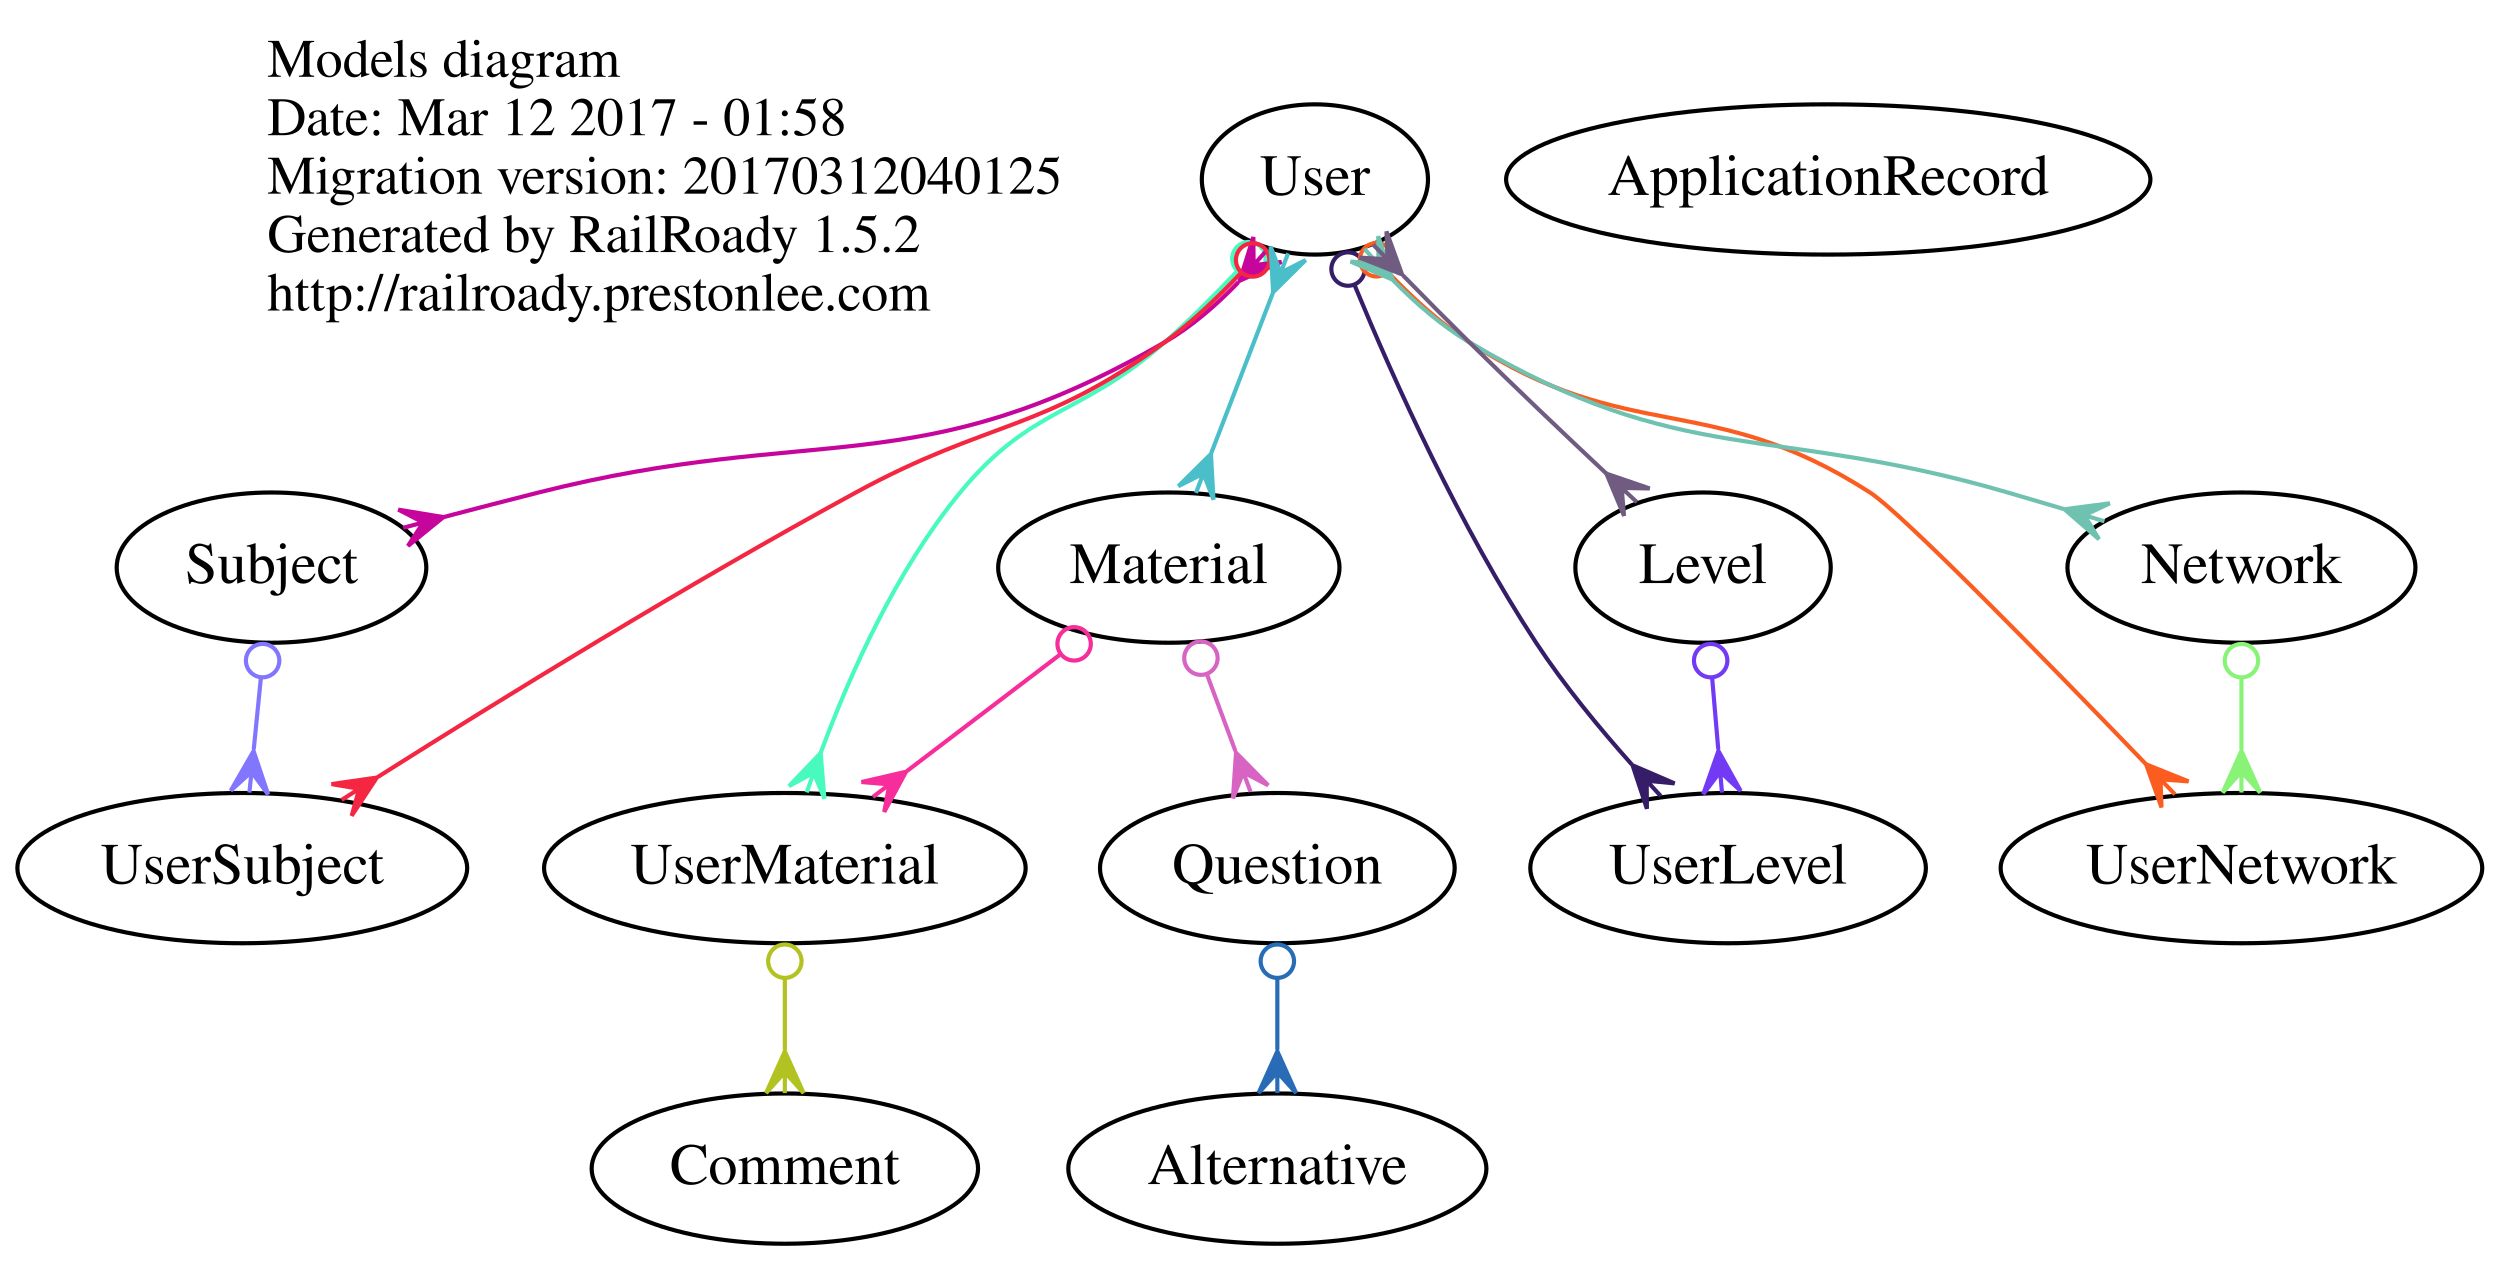
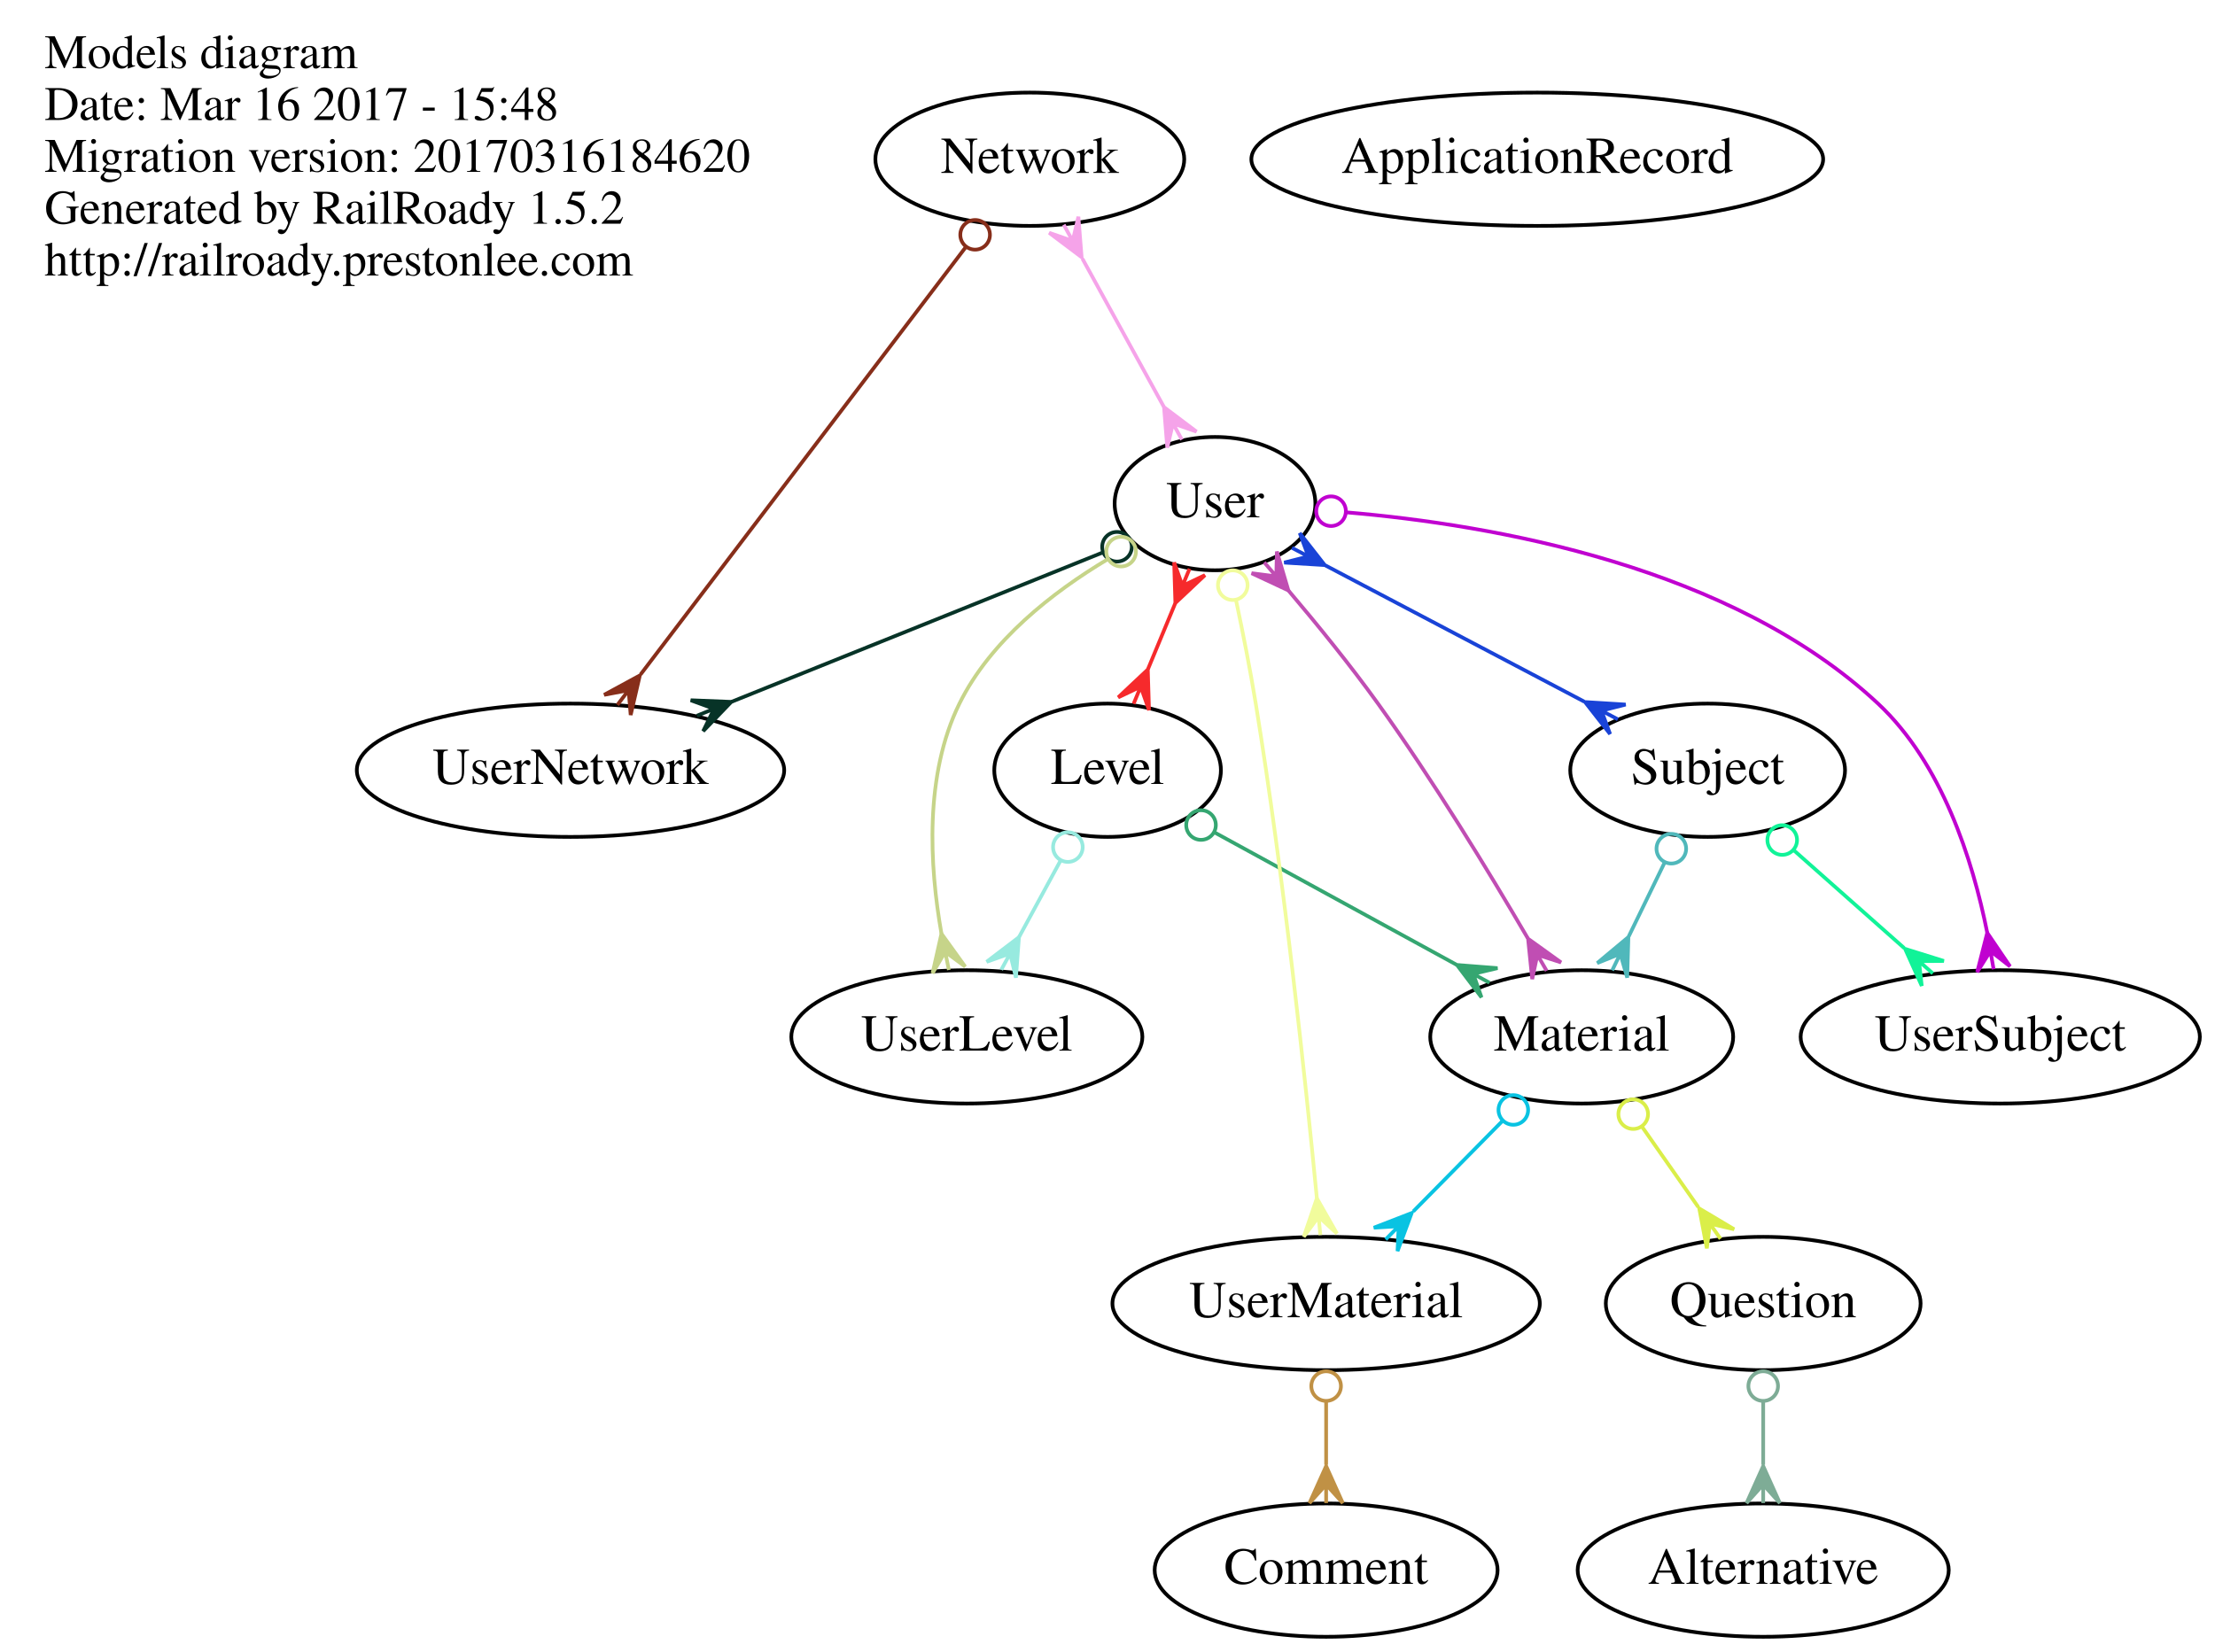
- <svg xmlns="http://www.w3.org/2000/svg" width="599pt" height="302pt" viewBox="0.00 0.00 598.79 302.00">
-   <g id="graph0" class="graph" transform="scale(1 1) rotate(0) translate(4 298)">
-     <polygon fill="none" stroke="none" points="-4,4 -4,-298 594.79,-298 594.79,4 -4,4" />
+ <svg xmlns="http://www.w3.org/2000/svg" width="598pt" height="446pt" viewBox="0.00 0.00 597.95 446.00">
+   <g id="graph0" class="graph" transform="scale(1 1) rotate(0) translate(4 442)">
+     <polygon fill="none" stroke="none" points="-4,4 -4,-442 593.945,-442 593.945,4 -4,4" />
    <g id="node1" class="node">
-       <text text-anchor="start" x="59.945" y="-279.6" font-family="Times,serif" font-size="13.00">Models diagram</text>
-       <text text-anchor="start" x="59.945" y="-265.6" font-family="Times,serif" font-size="13.00">Date: Mar 12 2017 - 01:58</text>
-       <text text-anchor="start" x="59.945" y="-251.6" font-family="Times,serif" font-size="13.00">Migration version: 20170312040125</text>
-       <text text-anchor="start" x="59.945" y="-237.6" font-family="Times,serif" font-size="13.00">Generated by RailRoady 1.5.2</text>
-       <text text-anchor="start" x="59.945" y="-223.6" font-family="Times,serif" font-size="13.00">http://railroady.prestonlee.com</text>
+       <text text-anchor="start" x="8" y="-423.6" font-family="Times,serif" font-size="13.00">Models diagram</text>
+       <text text-anchor="start" x="8" y="-409.6" font-family="Times,serif" font-size="13.00">Date: Mar 16 2017 - 15:48</text>
+       <text text-anchor="start" x="8" y="-395.6" font-family="Times,serif" font-size="13.00">Migration version: 20170316184620</text>
+       <text text-anchor="start" x="8" y="-381.6" font-family="Times,serif" font-size="13.00">Generated by RailRoady 1.5.2</text>
+       <text text-anchor="start" x="8" y="-367.6" font-family="Times,serif" font-size="13.00">http://railroady.prestonlee.com</text>
    </g>
    <g id="node2" class="node">
-       <ellipse fill="none" stroke="black" cx="183.945" cy="-18" rx="46.292" ry="18" />
-       <text text-anchor="middle" x="183.945" y="-14.3" font-family="Times,serif" font-size="14.00">Comment</text>
+       <ellipse fill="none" stroke="black" cx="150" cy="-234" rx="57.69" ry="18" />
+       <text text-anchor="middle" x="150" y="-230.3" font-family="Times,serif" font-size="14.00">UserNetwork</text>
    </g>
    <g id="node3" class="node">
-       <ellipse fill="none" stroke="black" cx="433.945" cy="-255" rx="77.187" ry="18" />
-       <text text-anchor="middle" x="433.945" y="-251.3" font-family="Times,serif" font-size="14.00">ApplicationRecord</text>
+       <ellipse fill="none" stroke="black" cx="257" cy="-162" rx="47.392" ry="18" />
+       <text text-anchor="middle" x="257" y="-158.3" font-family="Times,serif" font-size="14.00">UserLevel</text>
    </g>
    <g id="node4" class="node">
-       <ellipse fill="none" stroke="black" cx="310.945" cy="-255" rx="27.097" ry="18" />
-       <text text-anchor="middle" x="310.945" y="-251.3" font-family="Times,serif" font-size="14.00">User</text>
+       <ellipse fill="none" stroke="black" cx="295" cy="-234" rx="30.595" ry="18" />
+       <text text-anchor="middle" x="295" y="-230.3" font-family="Times,serif" font-size="14.00">Level</text>
+     </g>
+     <g id="edge1" class="edge">
+       <path fill="none" stroke="#97eadf" d="M282.348,-209.694C278.742,-203.05 274.79,-195.772 271.103,-188.979" />
+       <ellipse fill="none" stroke="#97eadf" cx="284.278" cy="-213.249" rx="4" ry="4" />
+       <polygon fill="#97eadf" stroke="#97eadf" points="271.067,-188.912 270.251,-177.977 268.681,-184.518 266.296,-180.124 266.296,-180.124 266.296,-180.124 268.681,-184.518 262.341,-182.271 271.067,-188.912 271.067,-188.912" />
+     </g>
+     <g id="node11" class="node">
+       <ellipse fill="none" stroke="black" cx="423" cy="-162" rx="40.893" ry="18" />
+       <text text-anchor="middle" x="423" y="-158.3" font-family="Times,serif" font-size="14.00">Material</text>
+     </g>
+     <g id="edge2" class="edge">
+       <path fill="none" stroke="#35a671" d="M323.947,-217.169C343.318,-206.576 368.883,-192.595 389.188,-181.491" />
+       <ellipse fill="none" stroke="#35a671" cx="320.223" cy="-219.206" rx="4" ry="4" />
+       <polygon fill="#35a671" stroke="#35a671" points="389.333,-181.412 400.266,-180.562 393.72,-179.013 398.107,-176.613 398.107,-176.613 398.107,-176.613 393.72,-179.013 395.948,-172.665 389.333,-181.412 389.333,-181.412" />
+     </g>
+     <g id="node5" class="node">
+       <ellipse fill="none" stroke="black" cx="354" cy="-18" rx="46.292" ry="18" />
+       <text text-anchor="middle" x="354" y="-14.3" font-family="Times,serif" font-size="14.00">Comment</text>
    </g>
    <g id="node6" class="node">
-       <ellipse fill="none" stroke="black" cx="183.945" cy="-90" rx="57.69" ry="18" />
-       <text text-anchor="middle" x="183.945" y="-86.3" font-family="Times,serif" font-size="14.00">UserMaterial</text>
+       <ellipse fill="none" stroke="black" cx="411" cy="-399" rx="77.187" ry="18" />
+       <text text-anchor="middle" x="411" y="-395.3" font-family="Times,serif" font-size="14.00">ApplicationRecord</text>
+     </g>
+     <g id="node7" class="node">
+       <ellipse fill="none" stroke="black" cx="354" cy="-90" rx="57.69" ry="18" />
+       <text text-anchor="middle" x="354" y="-86.3" font-family="Times,serif" font-size="14.00">UserMaterial</text>
+     </g>
+     <g id="edge3" class="edge">
+       <path fill="none" stroke="#c09145" d="M354,-63.64C354,-58.063 354,-52.132 354,-46.476" />
+       <ellipse fill="none" stroke="#c09145" cx="354" cy="-67.697" rx="4" ry="4" />
+       <polygon fill="#c09145" stroke="#c09145" points="354,-46.104 358.5,-36.104 354,-41.104 354,-36.104 354,-36.104 354,-36.104 354,-41.104 349.5,-36.104 354,-46.104 354,-46.104" />
+     </g>
+     <g id="node8" class="node">
+       <ellipse fill="none" stroke="black" cx="274" cy="-399" rx="41.693" ry="18" />
+       <text text-anchor="middle" x="274" y="-395.3" font-family="Times,serif" font-size="14.00">Network</text>
    </g>
    <g id="edge4" class="edge">
-       <path fill="none" stroke="#48fabe" d="M292.279,-232.955C286.882,-227.248 280.85,-221.211 274.945,-216 254.683,-198.12 243.127,-200.858 225.945,-180 210.66,-161.444 199.489,-136.398 192.527,-117.603" />
-       <ellipse fill="none" stroke="#48fabe" cx="295.13" cy="-236.03" rx="4" ry="4" />
-       <polygon fill="#48fabe" stroke="#48fabe" points="192.518,-117.576 193.424,-106.648 190.85,-112.862 189.182,-108.149 189.182,-108.149 189.182,-108.149 190.85,-112.862 184.94,-109.65 192.518,-117.576 192.518,-117.576" />
+       <path fill="none" stroke="#872e1a" d="M256.595,-375.12C233.473,-344.726 192.777,-291.231 168.917,-259.867" />
+       <ellipse fill="none" stroke="#872e1a" cx="259.235" cy="-378.591" rx="4" ry="4" />
+       <polygon fill="#872e1a" stroke="#872e1a" points="168.717,-259.603 166.244,-248.92 165.689,-255.624 162.662,-251.645 162.662,-251.645 162.662,-251.645 165.689,-255.624 159.081,-254.369 168.717,-259.603 168.717,-259.603" />
    </g>
-     <g id="node7" class="node">
-       <ellipse fill="none" stroke="black" cx="60.945" cy="-162" rx="37.093" ry="18" />
-       <text text-anchor="middle" x="60.945" y="-158.3" font-family="Times,serif" font-size="14.00">Subject</text>
+     <g id="node9" class="node">
+       <ellipse fill="none" stroke="black" cx="324" cy="-306" rx="27.097" ry="18" />
+       <text text-anchor="middle" x="324" y="-302.3" font-family="Times,serif" font-size="14.00">User</text>
    </g>
    <g id="edge5" class="edge">
-       <path fill="none" stroke="#c5059b" d="M292.596,-230.36C287.405,-224.963 281.395,-219.727 274.945,-216 215.584,-181.697 191.414,-196.802 124.945,-180 117.583,-178.139 109.759,-176.107 102.202,-174.115" />
-       <polygon fill="#c5059b" stroke="#c5059b" points="292.936,-230.743 296.204,-241.21 296.253,-234.484 299.571,-238.225 299.571,-238.225 299.571,-238.225 296.253,-234.484 302.938,-235.239 292.936,-230.743 292.936,-230.743" />
-       <polygon fill="#c5059b" stroke="#c5059b" points="102.148,-174.101 93.635,-167.189 97.315,-172.82 92.482,-171.538 92.482,-171.538 92.482,-171.538 97.315,-172.82 91.329,-175.888 102.148,-174.101 102.148,-174.101" />
+       <path fill="none" stroke="#f5a3e9" d="M288.222,-372.115C295.1,-359.598 303.324,-344.631 310.152,-332.204" />
+       <polygon fill="#f5a3e9" stroke="#f5a3e9" points="287.986,-372.545 279.227,-379.142 285.579,-376.927 283.171,-381.309 283.171,-381.309 283.171,-381.309 285.579,-376.927 287.115,-383.476 287.986,-372.545 287.986,-372.545" />
+       <polygon fill="#f5a3e9" stroke="#f5a3e9" points="310.24,-332.043 318.999,-325.446 312.648,-327.661 315.056,-323.279 315.056,-323.279 315.056,-323.279 312.648,-327.661 311.112,-321.112 310.24,-332.043 310.24,-332.043" />
    </g>
-     <g id="node9" class="node">
-       <ellipse fill="none" stroke="black" cx="53.945" cy="-90" rx="53.891" ry="18" />
-       <text text-anchor="middle" x="53.945" y="-86.3" font-family="Times,serif" font-size="14.00">UserSubject</text>
+     <g id="edge8" class="edge">
+       <path fill="none" stroke="#073327" d="M293.47,-292.718C265.758,-281.569 224.586,-265.006 193.446,-252.478" />
+       <ellipse fill="none" stroke="#073327" cx="297.542" cy="-294.356" rx="4" ry="4" />
+       <polygon fill="#073327" stroke="#073327" points="193.408,-252.463 185.81,-244.556 188.769,-250.597 184.13,-248.731 184.13,-248.731 184.13,-248.731 188.769,-250.597 182.451,-252.905 193.408,-252.463 193.408,-252.463" />
    </g>
-     <g id="edge1" class="edge">
-       <path fill="none" stroke="#f42642" d="M293.139,-232.517C287.682,-226.713 281.404,-220.735 274.945,-216 245.448,-194.376 233.067,-197.49 200.945,-180 160.697,-158.086 115.823,-130.426 86.366,-111.806" />
-       <ellipse fill="none" stroke="#f42642" cx="296.025" cy="-235.712" rx="4" ry="4" />
-       <polygon fill="#f42642" stroke="#f42642" points="86.185,-111.692 80.152,-102.535 81.963,-109.013 77.741,-106.334 77.741,-106.334 77.741,-106.334 81.963,-109.013 75.33,-110.134 86.185,-111.692 86.185,-111.692" />
+     <g id="edge7" class="edge">
+       <path fill="none" stroke="#c6d489" d="M295.011,-290.973C280.118,-282.067 263.378,-269 255,-252 245.532,-232.789 246.9,-208.298 250.148,-189.872" />
+       <ellipse fill="none" stroke="#c6d489" cx="298.65" cy="-293.037" rx="4" ry="4" />
+       <polygon fill="#c6d489" stroke="#c6d489" points="250.148,-189.869 256.557,-180.972 251.148,-184.97 252.148,-180.071 252.148,-180.071 252.148,-180.071 251.148,-184.97 247.739,-179.171 250.148,-189.869 250.148,-189.869" />
+     </g>
+     <g id="edge11" class="edge">
+       <path fill="none" stroke="#f62a2c" d="M313.252,-279.056C310.85,-273.258 308.3,-267.104 305.892,-261.291" />
+       <polygon fill="#f62a2c" stroke="#f62a2c" points="313.3,-279.172 312.97,-290.133 315.214,-283.792 317.127,-288.411 317.127,-288.411 317.127,-288.411 315.214,-283.792 321.285,-286.689 313.3,-279.172 313.3,-279.172" />
+       <polygon fill="#f62a2c" stroke="#f62a2c" points="305.852,-261.195 306.182,-250.234 303.938,-256.575 302.025,-251.956 302.025,-251.956 302.025,-251.956 303.938,-256.575 297.867,-253.679 305.852,-261.195 305.852,-261.195" />
+     </g>
+     <g id="edge9" class="edge">
+       <path fill="none" stroke="#f1fc9c" d="M329.681,-279.88C331.544,-271.092 333.515,-261.138 335,-252 342.583,-205.326 348.396,-150.571 351.497,-118.445" />
+       <ellipse fill="none" stroke="#f1fc9c" cx="328.794" cy="-283.975" rx="4" ry="4" />
+       <polygon fill="#f1fc9c" stroke="#f1fc9c" points="351.499,-118.417 356.923,-108.886 351.971,-113.439 352.443,-108.461 352.443,-108.461 352.443,-108.461 351.971,-113.439 347.963,-108.037 351.499,-118.417 351.499,-118.417" />
+     </g>
+     <g id="edge12" class="edge">
+       <path fill="none" stroke="#c04eb3" d="M343.834,-282.528C351.664,-273.3 360.55,-262.365 368,-252 382.805,-231.402 397.825,-206.791 408.42,-188.675" />
+       <polygon fill="#c04eb3" stroke="#c04eb3" points="343.808,-282.559 333.876,-287.207 340.548,-286.35 337.288,-290.141 337.288,-290.141 337.288,-290.141 340.548,-286.35 340.7,-293.075 343.808,-282.559 343.808,-282.559" />
+       <polygon fill="#c04eb3" stroke="#c04eb3" points="408.519,-188.503 417.426,-182.105 411.026,-184.176 413.532,-179.85 413.532,-179.85 413.532,-179.85 411.026,-184.176 409.638,-177.594 408.519,-188.503 408.519,-188.503" />
+     </g>
+     <g id="node12" class="node">
+       <ellipse fill="none" stroke="black" cx="536" cy="-162" rx="53.891" ry="18" />
+       <text text-anchor="middle" x="536" y="-158.3" font-family="Times,serif" font-size="14.00">UserSubject</text>
+     </g>
+     <g id="edge6" class="edge">
+       <path fill="none" stroke="#c001d0" d="M359.445,-303.647C399.249,-300.271 463.437,-288.99 503,-252 520.244,-235.877 528.523,-209.93 532.47,-190.201" />
+       <ellipse fill="none" stroke="#c001d0" cx="355.328" cy="-303.955" rx="4" ry="4" />
+       <polygon fill="#c001d0" stroke="#c001d0" points="532.486,-190.111 538.638,-181.034 533.345,-185.186 534.205,-180.26 534.205,-180.26 534.205,-180.26 533.345,-185.186 529.772,-179.486 532.486,-190.111 532.486,-190.111" />
+     </g>
+     <g id="node14" class="node">
+       <ellipse fill="none" stroke="black" cx="457" cy="-234" rx="37.093" ry="18" />
+       <text text-anchor="middle" x="457" y="-230.3" font-family="Times,serif" font-size="14.00">Subject</text>
+     </g>
+     <g id="edge10" class="edge">
+       <path fill="none" stroke="#1943d7" d="M353.733,-289.351C374.476,-278.434 402.18,-263.853 423.67,-252.542" />
+       <polygon fill="#1943d7" stroke="#1943d7" points="353.63,-289.405 342.685,-290.08 349.206,-291.734 344.781,-294.062 344.781,-294.062 344.781,-294.062 349.206,-291.734 346.877,-298.045 353.63,-289.405 353.63,-289.405" />
+       <polygon fill="#1943d7" stroke="#1943d7" points="423.911,-252.415 434.856,-251.74 428.336,-250.086 432.76,-247.758 432.76,-247.758 432.76,-247.758 428.336,-250.086 430.665,-243.776 423.911,-252.415 423.911,-252.415" />
    </g>
    <g id="node10" class="node">
-       <ellipse fill="none" stroke="black" cx="409.945" cy="-90" rx="47.392" ry="18" />
-       <text text-anchor="middle" x="409.945" y="-86.3" font-family="Times,serif" font-size="14.00">UserLevel</text>
+       <ellipse fill="none" stroke="black" cx="472" cy="-18" rx="50.091" ry="18" />
+       <text text-anchor="middle" x="472" y="-14.3" font-family="Times,serif" font-size="14.00">Alternative</text>
    </g>
-     <g id="edge2" class="edge">
-       <path fill="none" stroke="#351d68" d="M320.47,-229.645C329.955,-206.673 345.707,-171.723 363.945,-144 370.61,-133.869 379.046,-123.604 386.868,-114.841" />
-       <ellipse fill="none" stroke="#351d68" cx="318.888" cy="-233.534" rx="4" ry="4" />
-       <polygon fill="#351d68" stroke="#351d68" points="387.056,-114.636 397.129,-110.302 390.433,-110.949 393.811,-107.263 393.811,-107.263 393.811,-107.263 390.433,-110.949 390.493,-104.223 387.056,-114.636 387.056,-114.636" />
-     </g>
-     <g id="node11" class="node">
-       <ellipse fill="none" stroke="black" cx="275.945" cy="-162" rx="40.893" ry="18" />
-       <text text-anchor="middle" x="275.945" y="-158.3" font-family="Times,serif" font-size="14.00">Material</text>
-     </g>
-     <g id="edge8" class="edge">
-       <path fill="none" stroke="#4abec9" d="M300.867,-227.797C296.235,-215.752 290.75,-201.493 286.107,-189.422" />
-       <polygon fill="#4abec9" stroke="#4abec9" points="300.936,-227.976 300.326,-238.925 302.731,-232.642 304.526,-237.309 304.526,-237.309 304.526,-237.309 302.731,-232.642 308.726,-235.694 300.936,-227.976 300.936,-227.976" />
-       <polygon fill="#4abec9" stroke="#4abec9" points="286.032,-189.227 286.643,-178.278 284.238,-184.56 282.443,-179.893 282.443,-179.893 282.443,-179.893 284.238,-184.56 278.243,-181.509 286.032,-189.227 286.032,-189.227" />
-     </g>
-     <g id="node12" class="node">
-       <ellipse fill="none" stroke="black" cx="532.945" cy="-90" rx="57.69" ry="18" />
-       <text text-anchor="middle" x="532.945" y="-86.3" font-family="Times,serif" font-size="14.00">UserNetwork</text>
-     </g>
-     <g id="edge3" class="edge">
-       <path fill="none" stroke="#fb5d20" d="M328.407,-232.802C334.154,-226.777 340.892,-220.608 347.945,-216 386.092,-191.075 405.633,-204.67 443.945,-180 451.521,-175.122 486.279,-139.585 510.049,-114.921" />
-       <ellipse fill="none" stroke="#fb5d20" cx="325.71" cy="-235.76" rx="4" ry="4" />
-       <polygon fill="#fb5d20" stroke="#fb5d20" points="510.098,-114.869 520.274,-110.781 513.564,-111.265 517.03,-107.661 517.03,-107.661 517.03,-107.661 513.564,-111.265 513.787,-104.542 510.098,-114.869 510.098,-114.869" />
+     <g id="edge13" class="edge">
+       <path fill="none" stroke="#09c3e2" d="M401.591,-139.281C393.96,-131.539 385.326,-122.78 377.527,-114.868" />
+       <ellipse fill="none" stroke="#09c3e2" cx="404.535" cy="-142.267" rx="4" ry="4" />
+       <polygon fill="#09c3e2" stroke="#09c3e2" points="377.094,-114.429 373.279,-104.148 373.584,-110.868 370.074,-107.307 370.074,-107.307 370.074,-107.307 373.584,-110.868 366.869,-110.466 377.094,-114.429 377.094,-114.429" />
    </g>
    <g id="node13" class="node">
-       <ellipse fill="none" stroke="black" cx="532.945" cy="-162" rx="41.693" ry="18" />
-       <text text-anchor="middle" x="532.945" y="-158.3" font-family="Times,serif" font-size="14.00">Network</text>
-     </g>
-     <g id="edge7" class="edge">
-       <path fill="none" stroke="#6fc1b0" d="M329.624,-230.909C335.041,-225.378 341.303,-219.94 347.945,-216 399.139,-185.63 419.796,-196.646 476.945,-180 481.288,-178.735 485.813,-177.396 490.327,-176.047" />
-       <polygon fill="#6fc1b0" stroke="#6fc1b0" points="329.548,-230.992 319.481,-235.341 326.176,-234.684 322.804,-238.376 322.804,-238.376 322.804,-238.376 326.176,-234.684 326.126,-241.411 329.548,-230.992 329.548,-230.992" />
-       <polygon fill="#6fc1b0" stroke="#6fc1b0" points="490.537,-175.984 501.41,-177.411 495.325,-174.543 500.113,-173.102 500.113,-173.102 500.113,-173.102 495.325,-174.543 498.817,-168.793 490.537,-175.984 490.537,-175.984" />
-     </g>
-     <g id="node14" class="node">
-       <ellipse fill="none" stroke="black" cx="403.945" cy="-162" rx="30.595" ry="18" />
-       <text text-anchor="middle" x="403.945" y="-158.3" font-family="Times,serif" font-size="14.00">Level</text>
-     </g>
-     <g id="edge6" class="edge">
-       <path fill="none" stroke="#705c81" d="M332.066,-232.003C337.219,-226.721 342.747,-221.125 347.945,-216 358.58,-205.515 370.58,-194.103 380.737,-184.564" />
-       <polygon fill="#705c81" stroke="#705c81" points="331.826,-232.25 321.634,-236.295 328.345,-235.839 324.864,-239.428 324.864,-239.428 324.864,-239.428 328.345,-235.839 328.094,-242.561 331.826,-232.25 331.826,-232.25" />
-       <polygon fill="#705c81" stroke="#705c81" points="380.791,-184.514 391.167,-180.965 384.441,-181.097 388.091,-177.68 388.091,-177.68 388.091,-177.68 384.441,-181.097 385.016,-174.395 380.791,-184.514 380.791,-184.514" />
-     </g>
-     <g id="node5" class="node">
-       <ellipse fill="none" stroke="black" cx="301.945" cy="-90" rx="42.494" ry="18" />
-       <text text-anchor="middle" x="301.945" y="-86.3" font-family="Times,serif" font-size="14.00">Question</text>
-     </g>
-     <g id="node8" class="node">
-       <ellipse fill="none" stroke="black" cx="301.945" cy="-18" rx="50.091" ry="18" />
-       <text text-anchor="middle" x="301.945" y="-14.3" font-family="Times,serif" font-size="14.00">Alternative</text>
-     </g>
-     <g id="edge9" class="edge">
-       <path fill="none" stroke="#276cb5" d="M301.945,-63.64C301.945,-58.063 301.945,-52.132 301.945,-46.476" />
-       <ellipse fill="none" stroke="#276cb5" cx="301.945" cy="-67.697" rx="4" ry="4" />
-       <polygon fill="#276cb5" stroke="#276cb5" points="301.945,-46.104 306.445,-36.104 301.945,-41.104 301.945,-36.104 301.945,-36.104 301.945,-36.104 301.945,-41.104 297.445,-36.104 301.945,-46.104 301.945,-46.104" />
-     </g>
-     <g id="edge10" class="edge">
-       <path fill="none" stroke="#b2c220" d="M183.945,-63.64C183.945,-58.063 183.945,-52.132 183.945,-46.476" />
-       <ellipse fill="none" stroke="#b2c220" cx="183.945" cy="-67.697" rx="4" ry="4" />
-       <polygon fill="#b2c220" stroke="#b2c220" points="183.945,-46.104 188.445,-36.104 183.945,-41.104 183.945,-36.104 183.945,-36.104 183.945,-36.104 183.945,-41.104 179.445,-36.104 183.945,-46.104 183.945,-46.104" />
-     </g>
-     <g id="edge11" class="edge">
-       <path fill="none" stroke="#8276fe" d="M58.409,-135.64C57.852,-130.063 57.258,-124.132 56.693,-118.476" />
-       <ellipse fill="none" stroke="#8276fe" cx="58.817" cy="-139.716" rx="4" ry="4" />
-       <polygon fill="#8276fe" stroke="#8276fe" points="56.651,-118.055 60.133,-107.657 56.153,-113.08 55.656,-108.104 55.656,-108.104 55.656,-108.104 56.153,-113.08 51.178,-108.552 56.651,-118.055 56.651,-118.055" />
-     </g>
-     <g id="edge13" class="edge">
-       <path fill="none" stroke="#d764c3" d="M285.028,-136.548C287.246,-130.574 289.633,-124.148 291.894,-118.061" />
-       <ellipse fill="none" stroke="#d764c3" cx="283.632" cy="-140.305" rx="4" ry="4" />
-       <polygon fill="#d764c3" stroke="#d764c3" points="292.047,-117.65 299.747,-109.842 293.788,-112.962 295.529,-108.275 295.529,-108.275 295.529,-108.275 293.788,-112.962 291.31,-106.708 292.047,-117.65 292.047,-117.65" />
-     </g>
-     <g id="edge12" class="edge">
-       <path fill="none" stroke="#f62d9a" d="M249.759,-141.076C238.358,-132.401 224.95,-122.199 213.221,-113.275" />
-       <ellipse fill="none" stroke="#f62d9a" cx="253.251" cy="-143.733" rx="4" ry="4" />
-       <polygon fill="#f62d9a" stroke="#f62d9a" points="212.989,-113.098 207.755,-103.462 209.009,-110.071 205.03,-107.043 205.03,-107.043 205.03,-107.043 209.009,-110.071 202.305,-110.624 212.989,-113.098 212.989,-113.098" />
+       <ellipse fill="none" stroke="black" cx="472" cy="-90" rx="42.494" ry="18" />
+       <text text-anchor="middle" x="472" y="-86.3" font-family="Times,serif" font-size="14.00">Question</text>
    </g>
    <g id="edge14" class="edge">
-       <path fill="none" stroke="#89f377" d="M532.945,-135.64C532.945,-130.063 532.945,-124.132 532.945,-118.476" />
-       <ellipse fill="none" stroke="#89f377" cx="532.945" cy="-139.697" rx="4" ry="4" />
-       <polygon fill="#89f377" stroke="#89f377" points="532.945,-118.104 537.445,-108.104 532.945,-113.104 532.945,-108.104 532.945,-108.104 532.945,-108.104 532.945,-113.104 528.445,-108.104 532.945,-118.104 532.945,-118.104" />
+       <path fill="none" stroke="#daee49" d="M439.231,-137.812C444.119,-130.831 449.503,-123.138 454.471,-116.042" />
+       <ellipse fill="none" stroke="#daee49" cx="436.906" cy="-141.134" rx="4" ry="4" />
+       <polygon fill="#daee49" stroke="#daee49" points="454.736,-115.662 464.158,-110.051 457.604,-111.566 460.471,-107.47 460.471,-107.47 460.471,-107.47 457.604,-111.566 456.784,-104.889 454.736,-115.662 454.736,-115.662" />
    </g>
    <g id="edge15" class="edge">
-       <path fill="none" stroke="#733af6" d="M406.119,-135.64C406.597,-130.063 407.105,-124.132 407.59,-118.476" />
-       <ellipse fill="none" stroke="#733af6" cx="405.77" cy="-139.711" rx="4" ry="4" />
-       <polygon fill="#733af6" stroke="#733af6" points="407.625,-118.068 412.963,-108.489 408.052,-113.086 408.479,-108.104 408.479,-108.104 408.479,-108.104 408.052,-113.086 403.996,-107.72 407.625,-118.068 407.625,-118.068" />
+       <path fill="none" stroke="#7eac96" d="M472,-63.64C472,-58.063 472,-52.132 472,-46.476" />
+       <ellipse fill="none" stroke="#7eac96" cx="472" cy="-67.697" rx="4" ry="4" />
+       <polygon fill="#7eac96" stroke="#7eac96" points="472,-46.104 476.5,-36.104 472,-41.104 472,-36.104 472,-36.104 472,-36.104 472,-41.104 467.5,-36.104 472,-46.104 472,-46.104" />
+     </g>
+     <g id="edge17" class="edge">
+       <path fill="none" stroke="#50b8bb" d="M445.373,-209.062C442.25,-202.632 438.857,-195.647 435.68,-189.106" />
+       <ellipse fill="none" stroke="#50b8bb" cx="447.195" cy="-212.813" rx="4" ry="4" />
+       <polygon fill="#50b8bb" stroke="#50b8bb" points="435.605,-188.951 435.284,-177.99 433.42,-184.454 431.236,-179.956 431.236,-179.956 431.236,-179.956 433.42,-184.454 427.188,-181.922 435.605,-188.951 435.605,-188.951" />
+     </g>
+     <g id="edge16" class="edge">
+       <path fill="none" stroke="#11f398" d="M480.164,-212.475C489.538,-204.169 500.402,-194.542 510.042,-186.001" />
+       <ellipse fill="none" stroke="#11f398" cx="477.136" cy="-215.158" rx="4" ry="4" />
+       <polygon fill="#11f398" stroke="#11f398" points="510.308,-185.765 520.776,-182.502 514.05,-182.45 517.792,-179.134 517.792,-179.134 517.792,-179.134 514.05,-182.45 514.808,-175.766 510.308,-185.765 510.308,-185.765" />
    </g>
  </g>
</svg>
